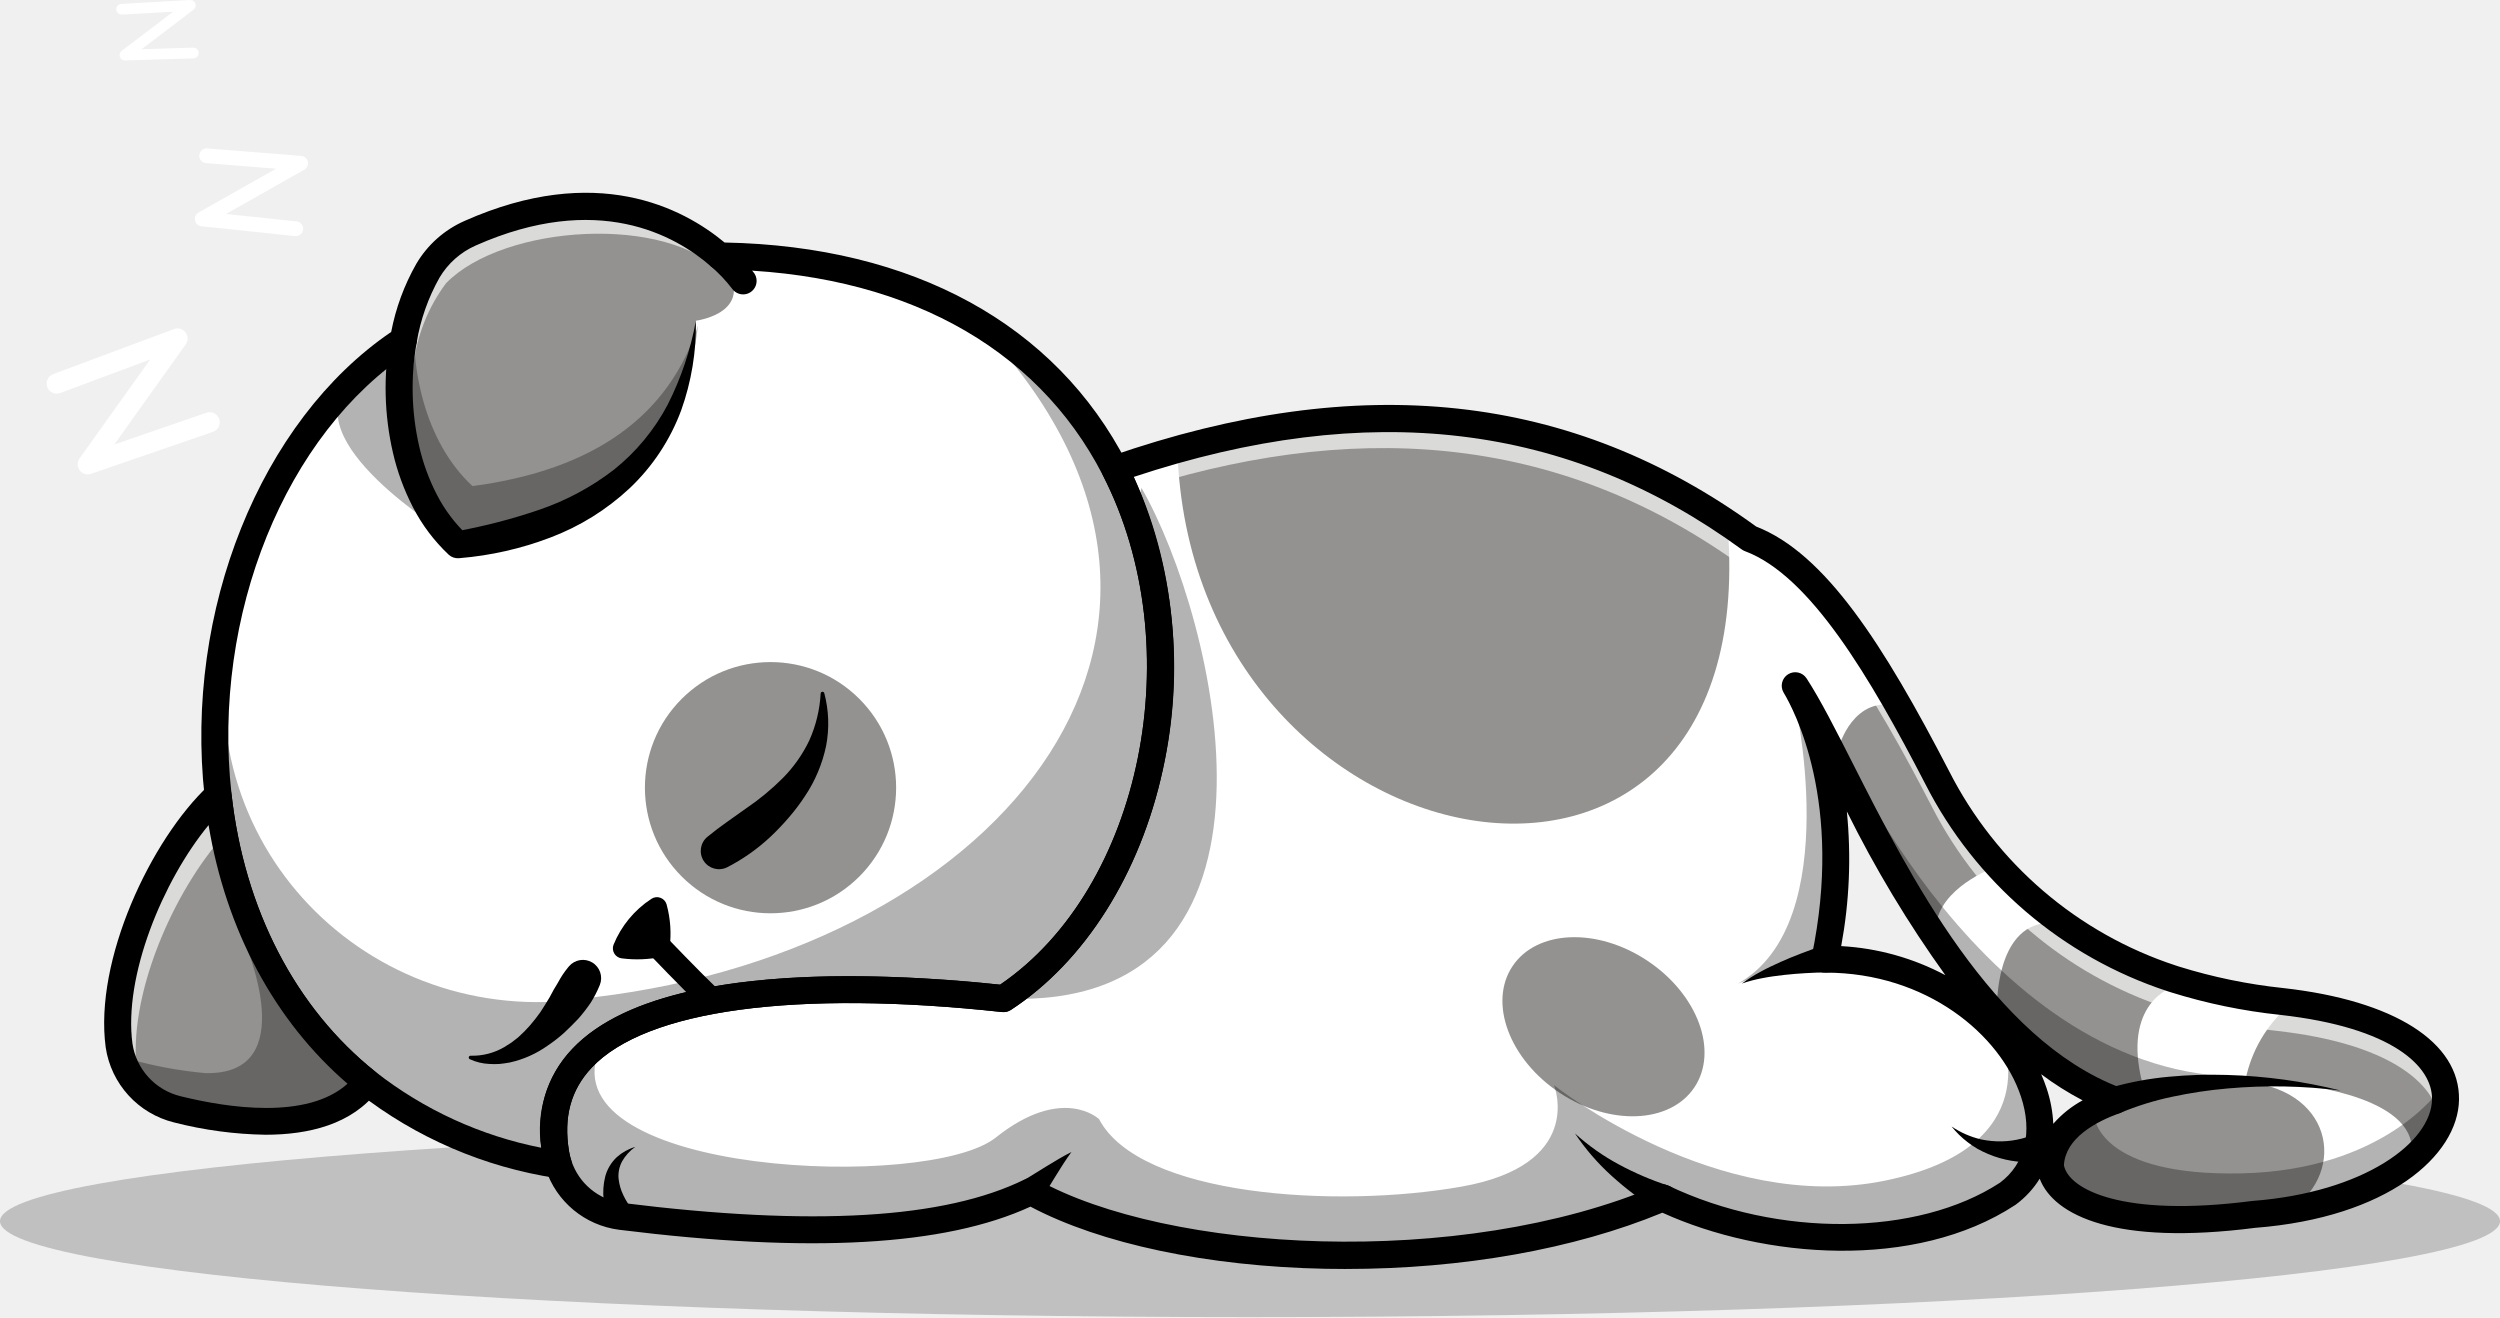
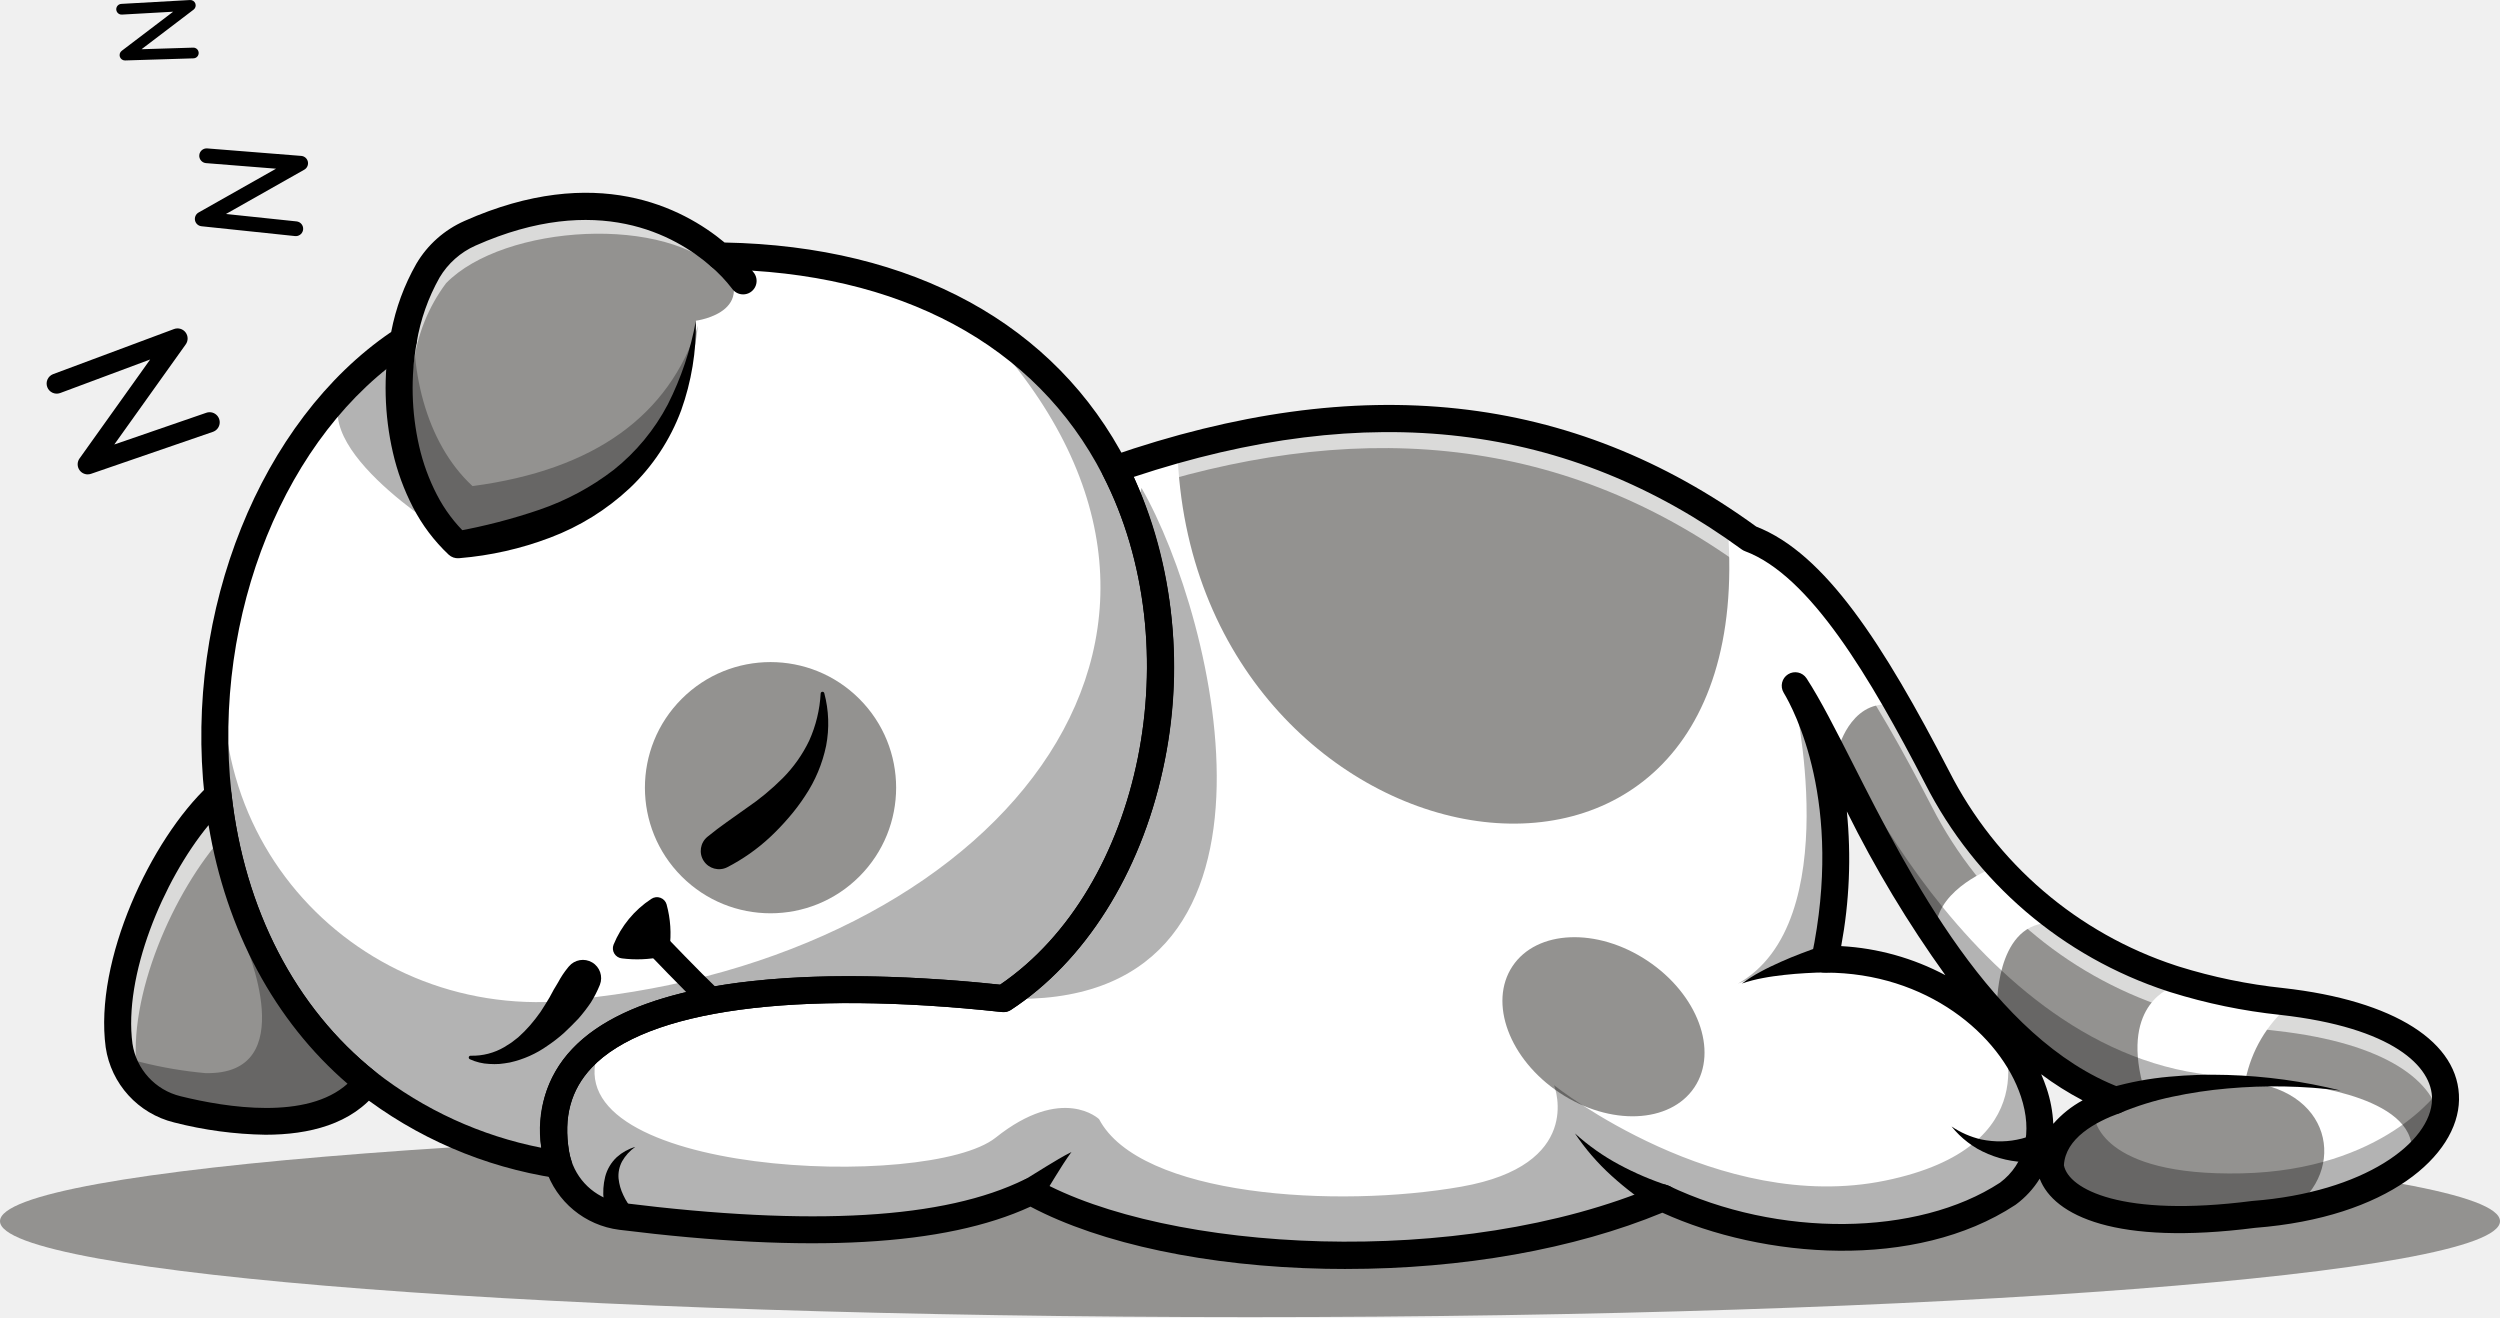
<svg xmlns="http://www.w3.org/2000/svg" width="300" height="158.057" viewBox="0 0 300 158.057">
  <g transform="translate(0 18.503)">
-     <g transform="translate(0 116.524)" opacity="0.2">
-       <ellipse cx="150" cy="11.514" rx="150" ry="11.514" />
+     <g transform="translate(0 116.524)">
+       <ellipse cx="150" cy="11.514" rx="150" ry="11.514" fill="#939290" />
    </g>
    <g transform="translate(12.498 4.628)">
      <path d="M2090.947,1578.982c1.472,13.3,7.187,25.941,17.882,34.467a49.374,49.374,0,0,0,22.97,9.887,9.3,9.3,0,0,1-.326-1.322c-3.149-18.837,24.8-21.764,53.728-18.616,17.662-11.543,24.672-41.537,13.363-63.548a43.842,43.842,0,0,0-16.812-17.863c-7.862-4.67-17.98-7.555-30.626-7.708-4.516-3.935-14.458-9.6-29.938-2.724a11.084,11.084,0,0,0-5.056,4.492,25.369,25.369,0,0,0-2.946,8.323c-11.1,7.261-18.544,20.306-21.358,34.623a66.248,66.248,0,0,0-.879,19.988Z" transform="translate(-2077.28 -1506.696)" fill="#fff" />
      <g transform="translate(13.283 15.291)" opacity="0.3">
        <path d="M2090.947,1710.995c1.472,13.3,7.187,25.941,17.882,34.467a49.372,49.372,0,0,0,22.97,9.887,9.319,9.319,0,0,1-.326-1.322c-3.149-18.837,24.8-21.764,53.728-18.617,17.662-11.543,24.672-41.538,13.363-63.548A43.842,43.842,0,0,0,2181.751,1654c35.489,36.395,3.5,75.347-45.491,81.226-26.022,4.558-48.969-17.151-43.975-44.306l-.458.087a66.248,66.248,0,0,0-.879,19.988Z" transform="translate(-2090.563 -1654)" />
      </g>
      <path d="M2637.142,1528.354c-1.551,8.628.38,18.879,6.539,24.565,17.9-2.384,27.168-11.546,28.564-26.885,0,0,8.692-1.108,2.085-8.4s-26.371-6.065-33.29,1.028h0a20.484,20.484,0,0,0-3.9,9.689" transform="translate(-2601.236 -1510.679)" fill="#939290" />
      <g transform="translate(35.748 12.687)" opacity="0.3">
        <path d="M2689.678,1655.409c17.525-2.334,26.773-11.161,28.463-25.923-3.476,10.766-12.354,17.3-27.056,19.256-5.675-5.241-7.76-14.364-6.834-22.512a17.4,17.4,0,0,0-1.112,4.613c-1.551,8.629.38,18.879,6.539,24.565Z" transform="translate(-2682.629 -1626.23)" />
      </g>
      <g transform="translate(37.37 7.612)" opacity="0.3">
        <path d="M3014.39,1577.176a20.955,20.955,0,0,1,2.785-5.076s-.206.21-.794.814c-.08.08-.155.159-.229.234l-.117.12-.071.075c-.32.324-.864.884-1,1.019-.033.035-.066.065-.094.095l-.1.105c0,.01-.014.015-.023.025-.024.175-.042.355-.061.534-.12.672-.219,1.359-.3,2.053Z" transform="translate(-3014.39 -1572.1)" />
      </g>
      <g transform="translate(35.397 2.045)" opacity="0.66">
        <path d="M2639.722,1547.343a32.32,32.32,0,0,1-1.19-16.122,20.476,20.476,0,0,1,3.9-9.689c6.917-7.094,26.682-8.319,33.288-1.027a14.819,14.819,0,0,1,1.239,1.541c-.1-1.131-.8-2.577-2.462-4.41-6.606-7.292-26.369-6.066-33.292,1.028a20.5,20.5,0,0,0-3.9,9.689A31.257,31.257,0,0,0,2639.722,1547.343Z" transform="translate(-2636.8 -1512.723)" fill="#fff" />
      </g>
      <circle cx="15.073" cy="15.073" r="15.073" transform="translate(79.965 92.708) rotate(-135)" fill="#939290" />
      <path d="M2685.817,1656.732a34.519,34.519,0,0,0,.339,13.779,27.788,27.788,0,0,0,2.408,6.572,21.052,21.052,0,0,0,4.288,5.692,1.606,1.606,0,0,0,1.223.424l.09-.008a39.79,39.79,0,0,0,10.845-2.456,28.855,28.855,0,0,0,9.576-5.951,24.7,24.7,0,0,0,6.165-9.331,30.279,30.279,0,0,0,1.764-10.754,36.756,36.756,0,0,1-3.368,10.042,24.739,24.739,0,0,1-6.483,7.849,31.144,31.144,0,0,1-8.913,4.787,69.268,69.268,0,0,1-10.015,2.6l1.313.415a17.85,17.85,0,0,1-3.617-4.818,24.575,24.575,0,0,1-2.121-5.8,31.3,31.3,0,0,1-.3-12.467v-.007a1.62,1.62,0,1,0-3.191-.567h0Z" transform="translate(-2651.507 -1639.344)" />
      <path d="M2612.035,1560.739a1.621,1.621,0,0,0,1.327-2.548,20.339,20.339,0,0,0-3.092-3.286,1.621,1.621,0,0,0-2.131,2.442,17.684,17.684,0,0,1,2.571,2.706,1.623,1.623,0,0,0,1.327.685Z" transform="translate(-2535.358 -1548.542)" />
      <path d="M446.229,1868.257a9.333,9.333,0,0,0,.326,1.322,8.869,8.869,0,0,0,1.218,2.424v0a9.013,9.013,0,0,0,6.265,3.761c21.362,2.659,38.563,2.254,49.2-2.987,16.792,9.39,52.363,10.767,75.819.774,12.633,6.02,30.392,6.731,41.414-.5,4.518-3.366,4.858-9.157,2.088-14.614a21.524,21.524,0,0,0-2.949-4.342v0h0v0a27.668,27.668,0,0,0-21.079-9.185c3.972-19.008-2.239-30.609-3.567-32.812,6.932,10.639,17.708,41.885,38.43,49.749-3.369,1.219-5.917,2.935-7.094,5.161l0,0a6.071,6.071,0,0,0-.714,2.74c.623,4.463,8.358,7.857,24.4,5.788,14.646-1.126,23.451-7.972,23-14.359-.353-4.994-6.356-9.707-19.634-11.192a66.822,66.822,0,0,1-12.824-2.647c-.132-.044-.264-.083-.4-.129A48.814,48.814,0,0,1,612,1823.113c-6.992-13.5-14.162-25.581-22.5-28.685-23.212-16.953-48.9-17.807-76.178-8.336,11.31,22.01,4.3,52-13.362,63.548-28.925-3.147-56.877-.22-53.728,18.617Z" transform="translate(-392.037 -1752.939)" fill="#fff" />
      <path d="M629.958,2643.074c6.857-4.686,4.994-14.86-6.2-15.4,0,0-11.045-.876-17.854,3.6s-8.08,10.406,8.208,12.29A80.325,80.325,0,0,0,629.958,2643.074Z" transform="translate(-367.55 -2521.027)" fill="#939290" />
      <path d="M458.275,2540.4s14.4,1.127,14.767,7.656c0,0,4.91-3.133,2.9-8.2s-13.847-9.1-17.633-8.8a15.892,15.892,0,0,0-5.217,8.887Z" transform="translate(-196.126 -2433.518)" fill="#939290" />
      <path d="M816.28,2433.191s-6.159,1.9-3.6,11.665l-3.3,1.011s-10.436-3.823-14.186-10.167c0,0-.223-9.845,6.064-10.2,0,0,7.4,4.293,15.014,7.692Z" transform="translate(-568.06 -2337.875)" fill="#939290" />
      <path d="M1040.546,2165.438s-6.387,2.377-6.81,6.993l-7.861-13.969-3.786-7.554s1.712-6.344,7.182-4.9c0,0,6.594,14.328,11.6,19.5" transform="translate(-813.922 -2084.394)" fill="#939290" />
      <path d="M1362.618,1780.6c1.586,51.332,70.186,64.1,66.056,9.476Q1395.169,1769.206,1362.618,1780.6Z" transform="translate(-1233.832 -1749.8)" fill="#939290" />
      <ellipse cx="13.113" cy="9.515" rx="13.113" ry="9.515" transform="translate(185.573 115.261) rotate(-146.39)" fill="#939290" />
      <g transform="translate(121.282 27.11)" opacity="0.66">
        <path d="M445.988,1786.1c.485.939.936,1.9,1.353,2.865,26.547-8.756,51.555-7.542,74.208,9,8.342,3.105,15.512,15.18,22.5,28.685a48.812,48.812,0,0,0,28.128,24.093c.132.044.264.084.4.128a66.878,66.878,0,0,0,12.824,2.647c13.19,1.478,19.2,6.136,19.621,11.094,2.646-6.1-2.682-12.8-19-14.626a66.807,66.807,0,0,1-12.824-2.647c-.132-.044-.264-.083-.4-.128a48.814,48.814,0,0,1-28.128-24.093c-6.991-13.5-14.162-25.581-22.5-28.685-23.213-16.953-48.9-17.807-76.178-8.336Z" transform="translate(-445.988 -1780.058)" fill="#fff" />
      </g>
      <path d="M2116.275,1609.173a1.621,1.621,0,0,0,1.541-2.124,7.577,7.577,0,0,1-.27-1.092c-.687-4.106.205-7.4,2.728-10.073,6.54-6.925,24.481-9.352,49.227-6.66a1.622,1.622,0,0,0,1.062-.254c8.86-5.79,15.51-16.31,18.242-28.86,2.758-12.661,1.181-26.068-4.325-36.785-8.546-16.638-25.674-26.015-48.272-26.442-5.03-4.181-15.427-9.6-31.2-2.593a12.621,12.621,0,0,0-5.794,5.152,26.685,26.685,0,0,0-3.014,8.173c-15.668,10.655-24.854,33.458-22.385,55.761h0c1.629,14.726,8.192,27.353,18.481,35.557A51.035,51.035,0,0,0,2116,1609.149a1.541,1.541,0,0,0,.27.023Zm34.909-24.253c-12.989,0-26.77,1.858-33.267,8.738a14.09,14.09,0,0,0-3.708,11.853,47.028,47.028,0,0,1-19.892-9.112c-9.611-7.663-15.748-19.517-17.281-33.379h0c-2.37-21.41,6.477-43.236,21.515-53.077a1.619,1.619,0,0,0,.708-1.071,23.808,23.808,0,0,1,2.748-7.788,9.522,9.522,0,0,1,4.316-3.832c14.631-6.5,23.958-1.246,28.215,2.465a1.62,1.62,0,0,0,1.046.4c21.629.26,37.97,9.028,46.014,24.69,10.588,20.606,4.693,49.549-12.331,61.133a174.707,174.707,0,0,0-18.081-1.019Z" transform="translate(-2061.756 -1490.912)" />
      <path d="M525.347,1866.1c14.019,0,27.4-2.373,38-6.753,12.121,5.519,30.329,6.962,42.337-.921.027-.018.053-.037.079-.055a11.124,11.124,0,0,0,2.861-3.106c1.7,4.457,9.18,8.042,25.847,5.9,15.913-1.236,24.355-8.659,24.472-15.36.12-6.909-7.764-11.923-21.089-13.414a64.829,64.829,0,0,1-12.512-2.579l-.372-.121a46.888,46.888,0,0,1-27.2-23.3c-7.922-15.3-14.9-26.163-23.164-29.378-22.142-16.088-47.49-18.844-77.49-8.43a1.621,1.621,0,0,0-.91,2.272c10.588,20.606,4.693,49.549-12.332,61.133-15.238-1.614-41.559-2.647-51.348,7.719-3.222,3.412-4.422,7.731-3.568,12.839v0a10.959,10.959,0,0,0,.383,1.552,10.7,10.7,0,0,0,8.825,7.3c22.916,2.852,39.077,1.945,49.35-2.777,8.452,4.474,21.293,7.185,35.428,7.458q1.205.024,2.407.023Zm38.034-10.146a1.607,1.607,0,0,0-.635.13c-23.761,10.122-58.873,7.981-74.393-.7a1.618,1.618,0,0,0-1.508-.039c-9.641,4.751-25.435,5.678-48.284,2.832a7.443,7.443,0,0,1-6.141-5.08,7.707,7.707,0,0,1-.27-1.091c-.686-4.11.205-7.405,2.727-10.076,6.54-6.925,24.48-9.354,49.227-6.66a1.623,1.623,0,0,0,1.062-.254c8.86-5.79,15.509-16.31,18.242-28.861a56.189,56.189,0,0,0-3.5-35.1c28.242-9.37,52.122-6.516,72.958,8.7a1.617,1.617,0,0,0,.391.21c7.817,2.909,15.015,15.134,21.63,27.912a50.1,50.1,0,0,0,29.066,24.889l.383.124a67.861,67.861,0,0,0,13.158,2.72c13.529,1.513,18.277,6.228,18.21,10.136-.09,5.184-8.163,11.16-21.52,12.188-.028,0-.055,0-.083.008-15.616,2.016-22.008-1.415-22.57-4.281.173-3.236,3.747-5.2,6.738-6.28a1.621,1.621,0,0,0,.024-3.04c-15.316-5.812-25.371-25.636-32.023-38.754-2.127-4.195-3.965-7.816-5.625-10.365a1.621,1.621,0,0,0-2.746,1.722c1.238,2.052,7.217,13.225,3.368,31.643a1.623,1.623,0,0,0,1.587,1.953h.052c12.162,0,21.007,7.468,23.464,14.857,1.431,4.3.519,8.07-2.5,10.344-9.915,6.478-26.636,6.635-39.786.368a1.62,1.62,0,0,0-.7-.157Zm-132.829-3.676Zm183.225-6.413a12.775,12.775,0,0,0-3.522,2.814,15.625,15.625,0,0,0-.814-4.3q-.274-.824-.638-1.648a36.788,36.788,0,0,0,4.973,3.136Zm-28.3-34.679a141.062,141.062,0,0,0,11.827,19.66,30.168,30.168,0,0,0-12.5-3.489,57.317,57.317,0,0,0,.677-16.171Z" transform="translate(-376.359 -1736.955)" />
      <path d="M608.85,2621.643a64.031,64.031,0,0,0-13.625-1.872,55.691,55.691,0,0,0-6.966.213,37.583,37.583,0,0,0-6.993,1.3,1.624,1.624,0,0,0,.916,3.117c.059-.018.117-.039.173-.062l.014-.006a34.816,34.816,0,0,1,6.263-1.945,53.832,53.832,0,0,1,6.64-.995,63.285,63.285,0,0,1,13.578.251Z" transform="translate(-340.462 -2513.908)" />
      <path d="M1428.522,2694.81a27.318,27.318,0,0,0,4.384,5.077,38.08,38.08,0,0,0,5.45,4.128l.01.006a1.634,1.634,0,1,0,1.744-2.764,1.754,1.754,0,0,0-.361-.171,35.693,35.693,0,0,1-5.9-2.517,26.534,26.534,0,0,1-5.33-3.76Z" transform="translate(-1252.03 -2581.935)" />
      <path d="M2206.876,2724.468l1.828-2.987c.608-.985,1.218-1.962,1.907-2.9-1.041.528-2.052,1.141-3.052,1.753l-2.969,1.836,2.286,2.3Z" transform="translate(-2094.531 -2603.477)" />
      <path d="M1229.746,2453.9c-.892.286-1.717.59-2.561.911s-1.667.658-2.484,1.025-1.627.746-2.411,1.176a17.877,17.877,0,0,0-2.25,1.42,17.416,17.416,0,0,1,2.524-.658c.848-.166,1.708-.276,2.564-.374s1.719-.162,2.578-.214,1.732-.085,2.554-.085a1.641,1.641,0,0,0,0-3.283,1.623,1.623,0,0,0-.494.076l-.019.007Z" transform="translate(-1023.511 -2363.54)" />
      <path d="M959.535,2687.061a3.018,3.018,0,0,1-.471.184c-.181.061-.37.112-.56.162a11.167,11.167,0,0,1-1.177.232,10.478,10.478,0,0,1-2.45.054,11.212,11.212,0,0,1-1.242-.186,10.642,10.642,0,0,1-3.561-1.558,11.125,11.125,0,0,0,1.947,1.9,11.246,11.246,0,0,0,1.166.783,12.706,12.706,0,0,0,1.281.624,12.485,12.485,0,0,0,2.787.808,14.186,14.186,0,0,0,1.473.166c.249.012.5.023.758.02a6.65,6.65,0,0,0,.834-.048l.3-.038a1.682,1.682,0,0,0-.423-3.338A1.712,1.712,0,0,0,959.535,2687.061Z" transform="translate(-728.388 -2573.906)" />
      <path d="M3106.353,2291.937a9.237,9.237,0,0,0,6.99,7.662c6.376,1.581,17.819,3.267,22.768-3.232-10.695-8.526-16.409-21.165-17.881-34.467-6.527,6.093-13.212,20.1-11.878,30.037Z" transform="translate(-3104.562 -2189.614)" fill="#939290" />
      <g transform="translate(1.619 72.285)" opacity="0.66">
        <path d="M3289.332,2291.928a8.98,8.98,0,0,0,2.642,5.233,8.545,8.545,0,0,1-.48-1.909c-1.234-9.211,4.411-21.909,10.441-28.569-.306-1.585-.544-3.186-.725-4.794-6.527,6.093-13.212,20.1-11.878,30.037Z" transform="translate(-3289.16 -2261.89)" fill="#fff" />
      </g>
      <path d="M2766.406,2719.646a3.171,3.171,0,0,1-.295-.358c-.1-.143-.206-.283-.294-.435a7.468,7.468,0,0,1-.511-.928,5.973,5.973,0,0,1-.57-2.006,3.691,3.691,0,0,1,.429-2.052,5.3,5.3,0,0,1,1.577-1.728,5.7,5.7,0,0,0-2.212,1.225,4.912,4.912,0,0,0-1.4,2.359,7.937,7.937,0,0,0-.179,2.795,10.169,10.169,0,0,0,.229,1.375c.047.229.117.452.179.68a6.762,6.762,0,0,0,.257.72l2.792-1.647Z" transform="translate(-2703.008 -2597.641)" />
      <path d="M3108.251,2286.99c5.168,0,10.376-1.232,13.476-5.3a1.621,1.621,0,0,0-.28-2.249c-9.61-7.662-15.747-19.516-17.281-33.379a1.621,1.621,0,0,0-2.717-1.007c-6.976,6.512-13.776,21.025-12.378,31.438h0a10.928,10.928,0,0,0,8.207,9.021A47,47,0,0,0,3108.251,2286.99Zm9.842-6.122c-4.866,4.379-14.477,2.875-20.034,1.5a7.661,7.661,0,0,1-5.774-6.305c-1.085-8.08,3.625-19.543,9.133-26.227,2.1,12.626,7.933,23.5,16.676,31.035Zm-27.415-4.592Z" transform="translate(-3088.887 -2173.952)" />
      <path d="M2519.079,2150.634a22.934,22.934,0,0,0,5.149-3.618,29.673,29.673,0,0,0,2.231-2.333,23.663,23.663,0,0,0,1.967-2.606,17.046,17.046,0,0,0,2.527-6.026,14.163,14.163,0,0,0-.222-6.316.22.22,0,0,0-.27-.156.223.223,0,0,0-.164.2,15.84,15.84,0,0,1-1.366,5.639,16.5,16.5,0,0,1-3.206,4.541,29.522,29.522,0,0,1-4.34,3.583c-1.539,1.116-3.144,2.172-4.665,3.427l-.013.011a2.192,2.192,0,0,0,2.372,3.654Z" transform="translate(-2444.316 -2069.692)" />
      <path d="M2806.649,2484.665a6.21,6.21,0,0,0,2.35.572,9.191,9.191,0,0,0,1.233,0c.41-.035.818-.107,1.23-.176a12.458,12.458,0,0,0,4.534-2.021,18.189,18.189,0,0,0,1.961-1.521c.6-.557,1.176-1.139,1.742-1.732a19.31,19.31,0,0,0,1.482-1.919,13.819,13.819,0,0,0,1.087-2.132,2.191,2.191,0,0,0-3.718-2.206l-.124.149a10.706,10.706,0,0,0-1.164,1.752c-.169.307-.359.587-.532.888s-.337.6-.495.916c-.348.588-.708,1.177-1.087,1.75a20.207,20.207,0,0,1-1.253,1.609,16.324,16.324,0,0,1-1.43,1.448l-.8.619c-.279.19-.568.361-.861.549a7.58,7.58,0,0,1-4.009,1.04l-.035,0a.218.218,0,0,0-.108.414Z" transform="translate(-2762.778 -2380.694)" />
      <path d="M2724.2,2393.416a13.224,13.224,0,0,1,.347,5.272,1.2,1.2,0,0,1-.907,1,14.709,14.709,0,0,1-4.8.189,1.209,1.209,0,0,1-1.008-1.646,11.985,11.985,0,0,1,4.527-5.491,1.206,1.206,0,0,1,1.843.671Z" transform="translate(-2656.703 -2308.001)" />
      <path d="M2660.715,2452.22l2.014-2.094c-2.631-2.531-6.42-6.5-6.458-6.537l-2.1,2.007C2654.208,2445.636,2658.04,2449.646,2660.715,2452.22Z" transform="translate(-2588.8 -2354.269)" />
      <g transform="translate(28.016 18.979)" opacity="0.3">
        <path d="M3016.587,1715.3s-18.63-11.3-11.57-18.17c.544-.529,6.087-3.793,6.087-3.793S3008.631,1706.461,3016.587,1715.3Z" transform="translate(-3003.42 -1693.34)" />
      </g>
      <g transform="translate(1.992 89.702)" opacity="0.3">
        <path d="M3106.18,2461.312a9.289,9.289,0,0,0,6.789,6.622c6.377,1.581,17.819,3.267,22.768-3.232a43.7,43.7,0,0,1-5.119-4.794,9.365,9.365,0,0,1-.891.817l-5.089-6.646-3.706-6.431c.234.521,7.072,16.226-4.6,15.942a50.039,50.039,0,0,1-7.734-1.316,9.475,9.475,0,0,1-2.413-.962Z" transform="translate(-3106.18 -2447.65)" />
      </g>
      <g transform="translate(196.044 60.223)" opacity="0.3">
        <path d="M1230.111,2133.24s6.416,27.338-6.681,34.687l10.406-4.278,1.621-22.038" transform="translate(-1223.43 -2133.24)" />
      </g>
      <g transform="translate(54.285 100.717)" opacity="0.3">
        <path d="M966.719,2583.037v0a9.012,9.012,0,0,0,6.265,3.761c21.362,2.659,38.563,2.254,49.2-2.987,16.792,9.39,52.363,10.767,75.819.775,12.633,6.02,30.392,6.73,41.414-.5,4.518-3.366,4.858-9.157,2.088-14.614l-2.944-4.333c.266.607,5.847,13.777-13.834,17.825-20,4.116-39.47-11.233-39.743-11.442.143.369,3.532,9.577-11.107,12.166-14.938,2.641-38.6,1.191-43.492-8.1,0,0-4.369-4.187-12.407,2.22s-53.155,4.548-47.678-10.287c0,0-8.266,3.415-3.58,15.522Z" transform="translate(-965.281 -2565.14)" />
      </g>
      <g transform="translate(233.541 107.7)" opacity="0.3">
        <path d="M445.976,2648.726c.623,4.463,8.358,7.857,24.4,5.788,14.646-1.126,23.451-7.972,23-14.359l-.744-.534s-6.593,9.6-23.7,9.971-17.65-6.722-17.65-6.722a18.841,18.841,0,0,0-4.589,3.112l0,0a6.07,6.07,0,0,0-.714,2.74Z" transform="translate(-445.975 -2639.62)" />
      </g>
      <g transform="translate(207.972 65.39)" opacity="0.3">
        <path d="M701.05,2188.35s17.693,41.058,49.076,40.686l-18.2,1.993C715.956,2219.685,706.067,2205.255,701.05,2188.35Z" transform="translate(-701.05 -2188.35)" />
      </g>
      <g transform="translate(107.919 35.424)" opacity="0.3">
        <path d="M2018.647,1930.017c37.05,1.588,25.537-45.7,16.562-61.277l-.844,3.122c7.77,21.276.537,47.532-15.719,58.155Z" transform="translate(-2018.646 -1868.74)" />
      </g>
    </g>
    <g transform="translate(5.574 -18.503)">
-       <path d="M3173.97,1415.381a1.21,1.21,0,0,1-.986-1.914l8.476-11.877-10.813,4.033a1.211,1.211,0,0,1-.846-2.269l14.52-5.416a1.211,1.211,0,0,1,1.408,1.838l-8.575,12.017,11.022-3.8a1.211,1.211,0,1,1,.787,2.29l-14.6,5.028a1.221,1.221,0,0,1-.394.066Z" transform="translate(-3169.013 -1358.453)" fill="#fff" />
-       <path d="M3371.081,1177.921c-.031,0-.062,0-.094,0l-11.234-1.18a.886.886,0,0,1-.343-1.652l9.292-5.254-8.417-.67a.886.886,0,0,1,.141-1.766l11.3.9a.886.886,0,0,1,.366,1.654l-9.4,5.316,8.481.891a.886.886,0,0,1-.091,1.766Z" transform="translate(-3341.151 -1149.591)" fill="#fff" />
-       <path d="M3259.64,984.789a.643.643,0,0,1-.389-1.156l6.172-4.693-6.125.344a.644.644,0,1,1-.072-1.285l8.222-.462a.644.644,0,0,1,.426,1.155l-6.245,4.749,6.193-.191a.643.643,0,1,1,.04,1.286l-8.2.253h-.02Z" transform="translate(-3250.218 -977.534)" fill="#fff" />
+       <path d="M3173.97,1415.381a1.21,1.21,0,0,1-.986-1.914l8.476-11.877-10.813,4.033a1.211,1.211,0,0,1-.846-2.269l14.52-5.416a1.211,1.211,0,0,1,1.408,1.838l-8.575,12.017,11.022-3.8a1.211,1.211,0,1,1,.787,2.29l-14.6,5.028a1.221,1.221,0,0,1-.394.066Z" transform="translate(-3169.013 -1358.453)" />
+       <path d="M3371.081,1177.921c-.031,0-.062,0-.094,0l-11.234-1.18a.886.886,0,0,1-.343-1.652l9.292-5.254-8.417-.67a.886.886,0,0,1,.141-1.766l11.3.9a.886.886,0,0,1,.366,1.654l-9.4,5.316,8.481.891a.886.886,0,0,1-.091,1.766Z" transform="translate(-3341.151 -1149.591)" />
+       <path d="M3259.64,984.789a.643.643,0,0,1-.389-1.156l6.172-4.693-6.125.344a.644.644,0,1,1-.072-1.285l8.222-.462a.644.644,0,0,1,.426,1.155l-6.245,4.749,6.193-.191a.643.643,0,1,1,.04,1.286l-8.2.253h-.02Z" transform="translate(-3250.218 -977.534)" />
    </g>
  </g>
</svg>
